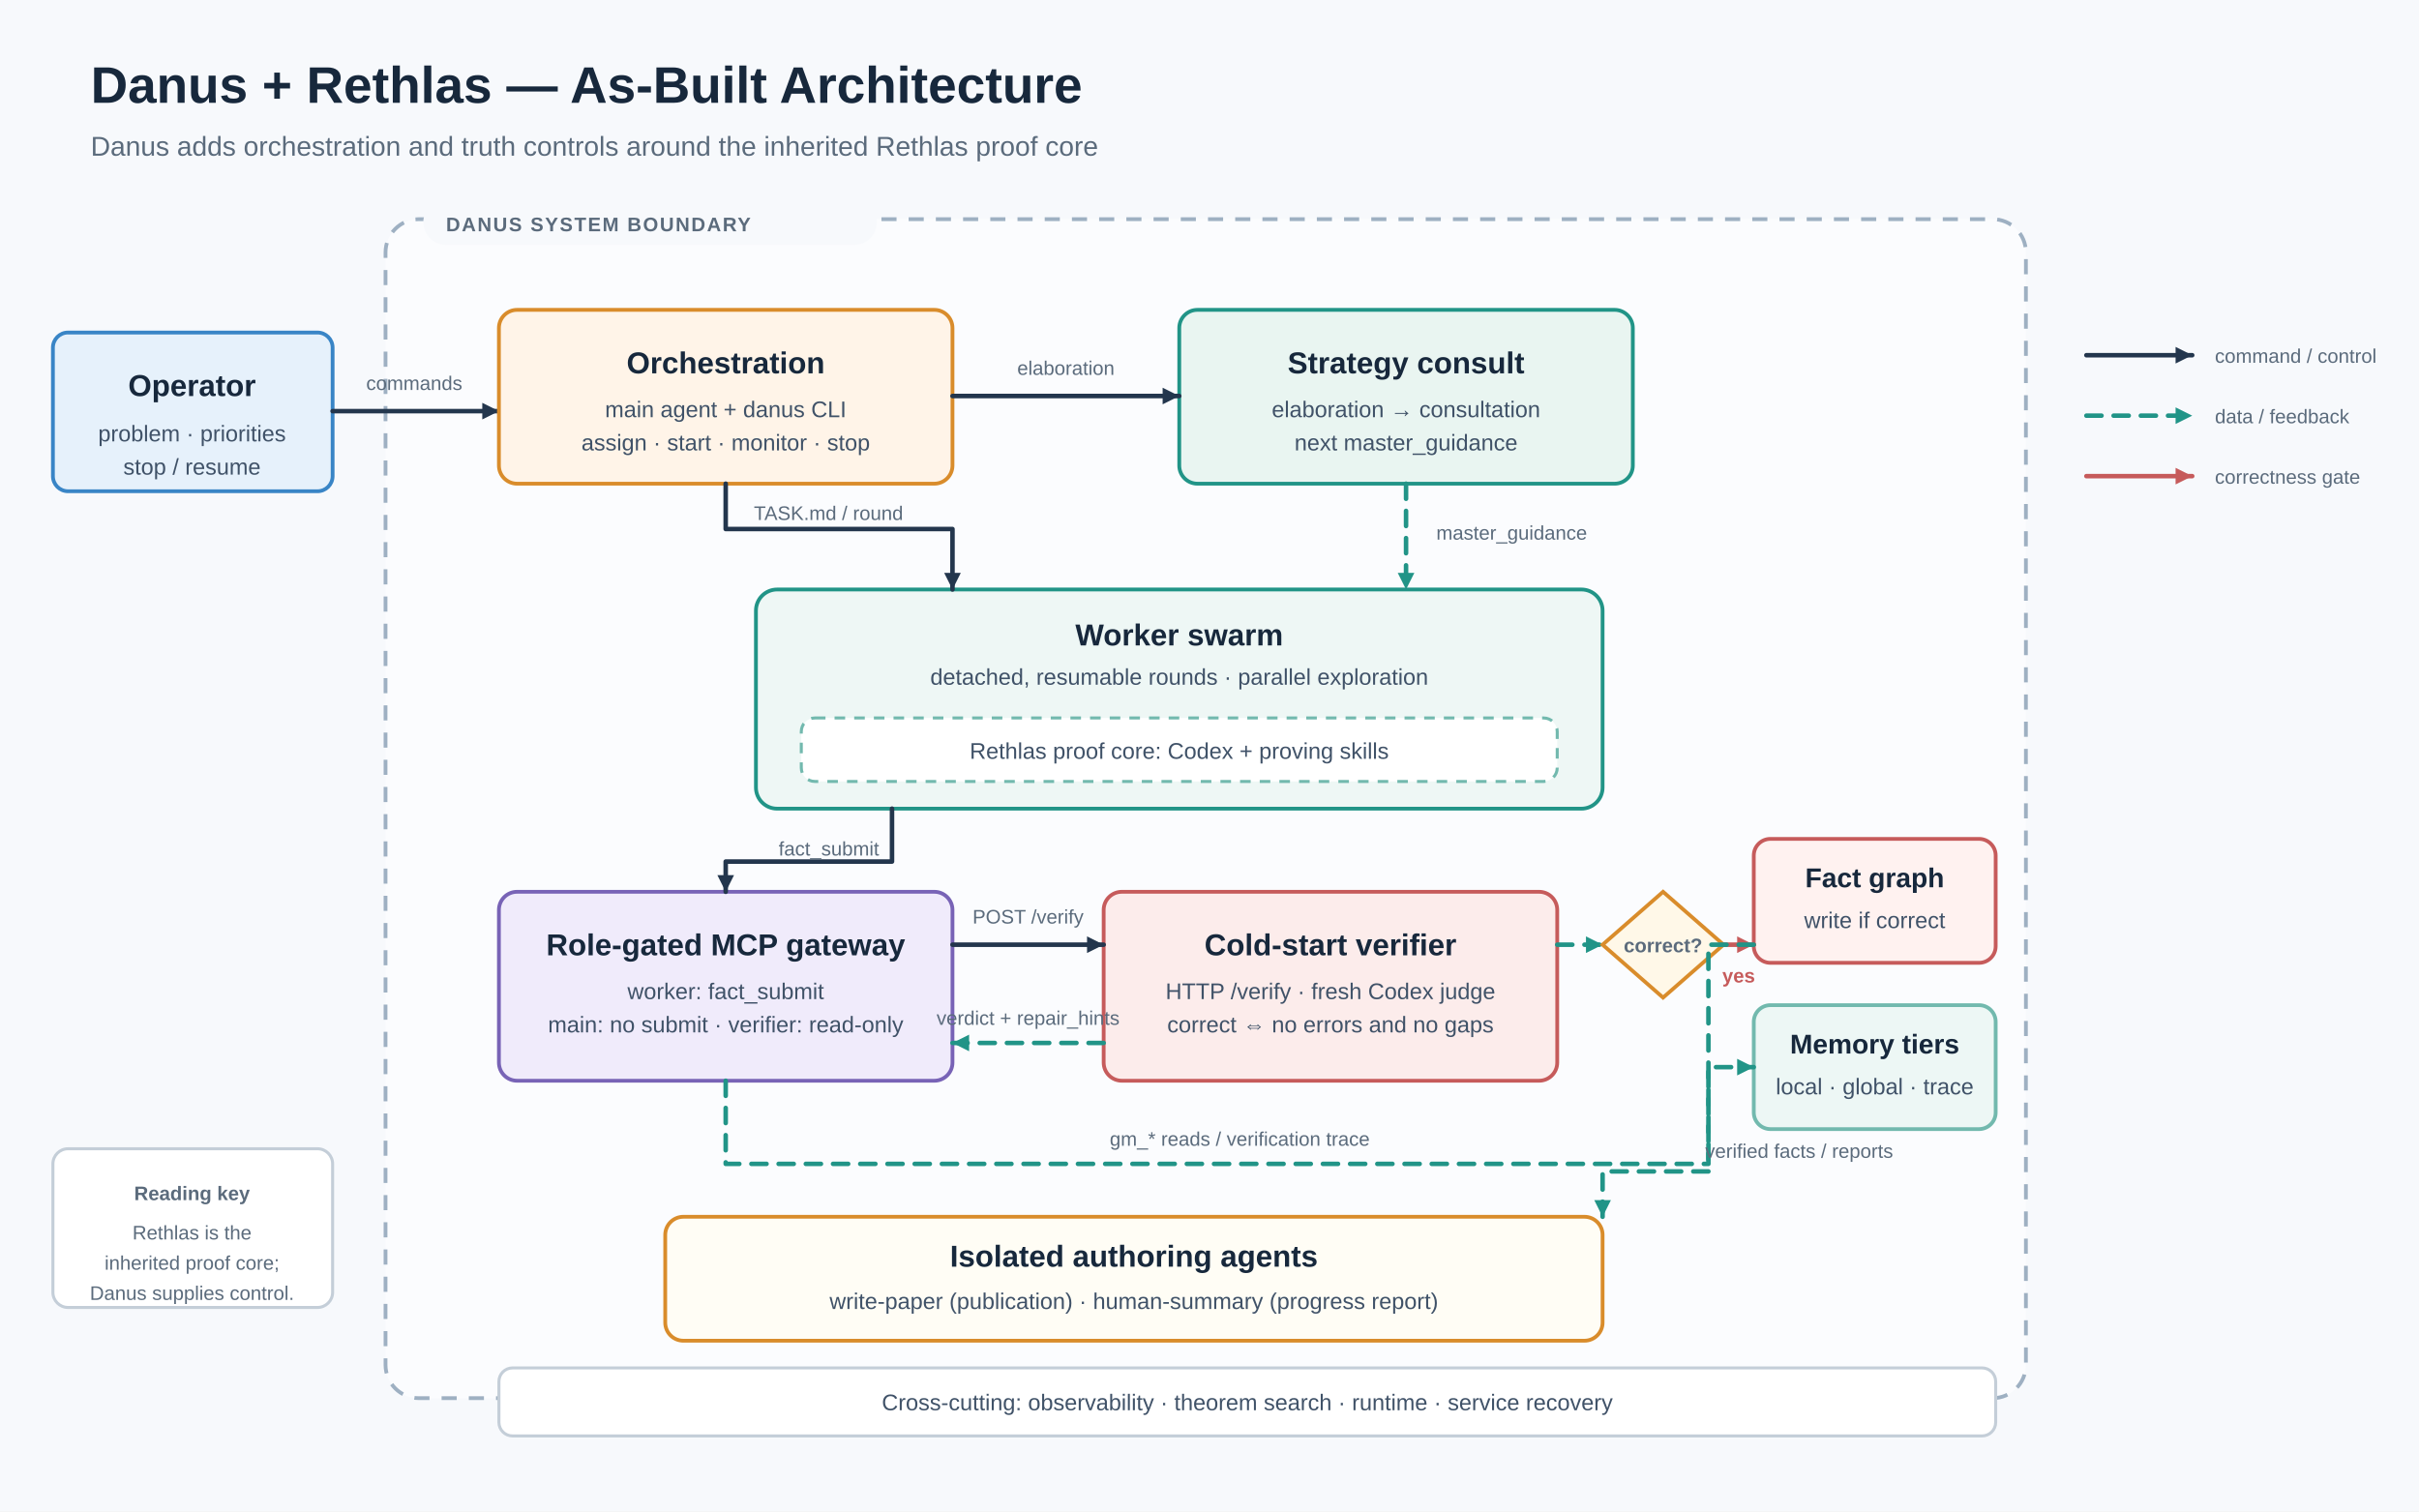
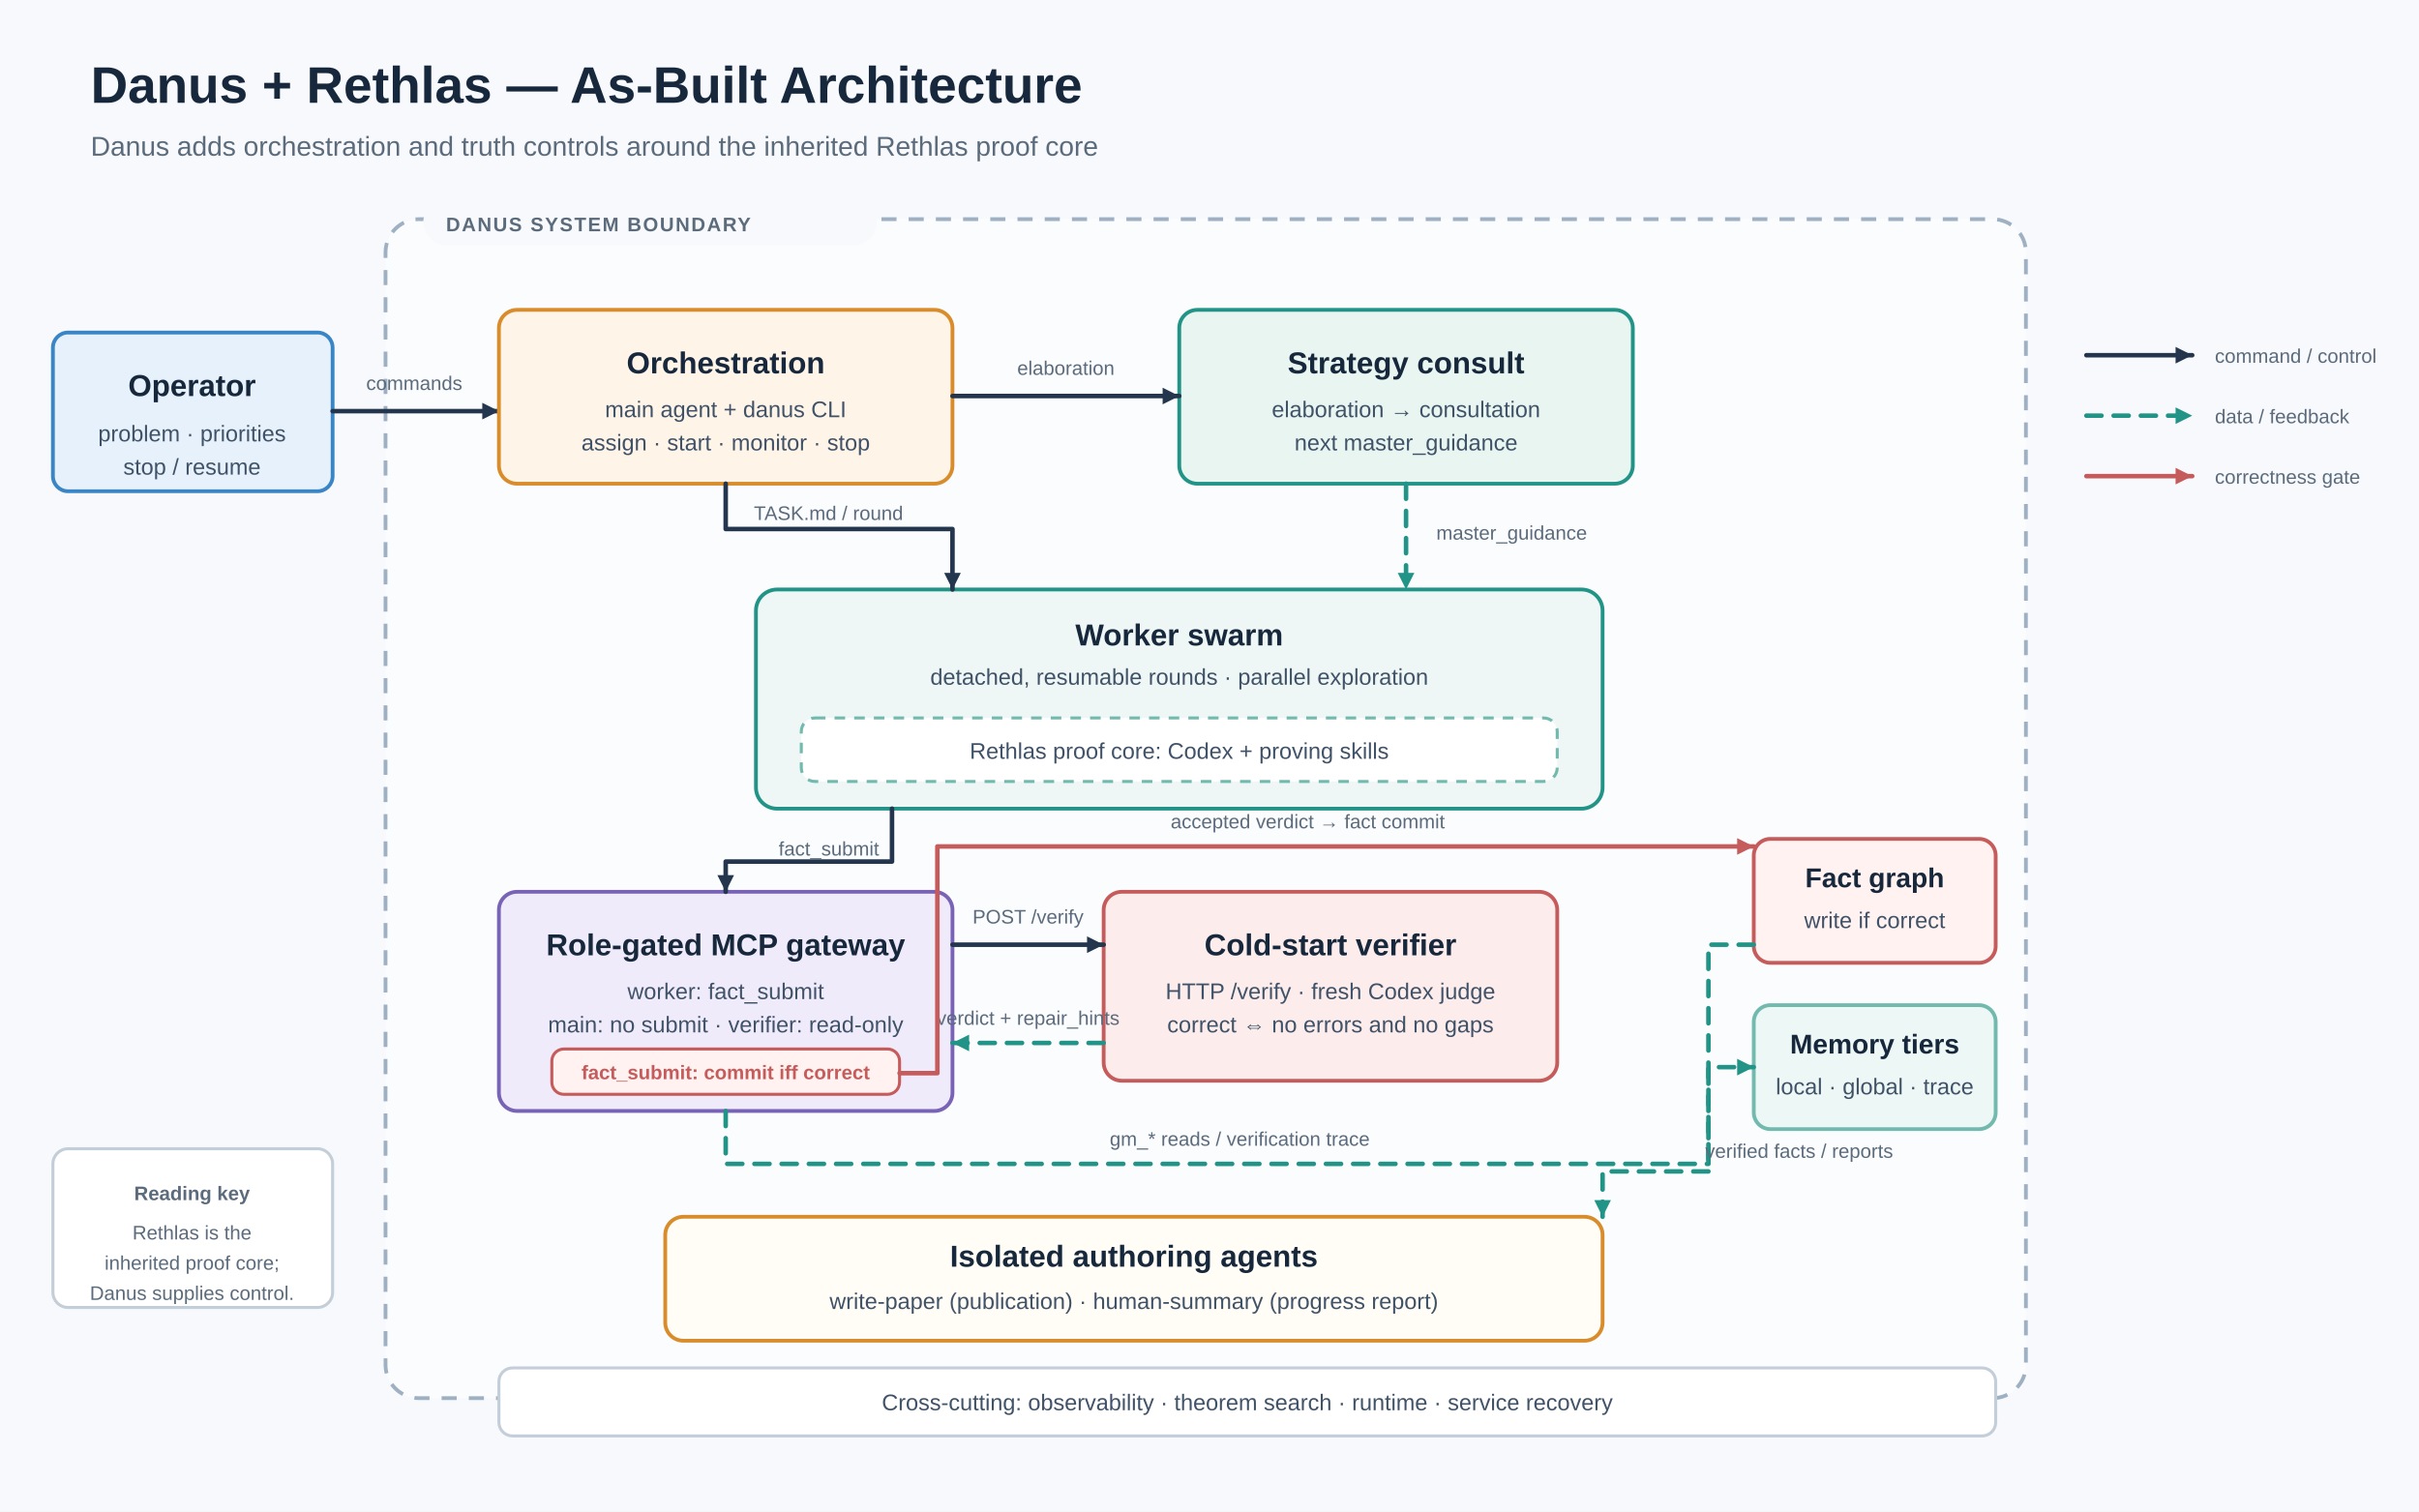
<svg xmlns="http://www.w3.org/2000/svg" width="1600" height="1000" viewBox="0 0 1600 1000">
  <defs>
    <style>
    .title{font:700 34px Arial,sans-serif;fill:#17283c}.subtitle{font:400 18px Arial,sans-serif;fill:#5b6b7c}
    .label{font:700 20px Arial,sans-serif;fill:#17283c}.body{font:400 15px Arial,sans-serif;fill:#405268}.small{font:400 13px Arial,sans-serif;fill:#5b6b7c}
    .scope{fill:#fbfcfe;stroke:#9eb0c2;stroke-width:2.5;stroke-dasharray:10 8}.box{stroke-width:2.5}.navy{stroke:#23364d;stroke-width:3;fill:none;stroke-linecap:round;stroke-linejoin:round}.teal{stroke:#219487;stroke-width:3;stroke-dasharray:10 8;fill:none;stroke-linecap:round;stroke-linejoin:round}.red{stroke:#c65b5b;stroke-width:3;fill:none;stroke-linecap:round;stroke-linejoin:round}.orange{stroke:#d98c2b;stroke-width:3;fill:none;stroke-linecap:round;stroke-linejoin:round}
    .ah-navy{fill:#23364d}.ah-teal{fill:#219487}.ah-red{fill:#c65b5b}.ah-orange{fill:#d98c2b}
  </style>
  </defs>
  <rect width="1600" height="1000" fill="#f7f9fc" />
  <text x="60" y="68" class="title">Danus + Rethlas — As-Built Architecture</text>
  <text x="60" y="103" class="subtitle">Danus adds orchestration and truth controls around the inherited Rethlas proof core</text>
  <rect x="255" y="145" width="1085" height="780" rx="22" class="scope" />
  <rect x="280" y="132" width="300" height="30" rx="15" fill="#f7f9fc" />
  <text x="295" y="153" class="small" style="font-weight:700;letter-spacing:1px">DANUS SYSTEM BOUNDARY</text>
  <rect x="35" y="220" width="185" height="105" rx="10" fill="#e6f1fb" stroke="#3985c6" class="box" />
  <text x="127" y="262" text-anchor="middle" class="label">Operator</text>
  <text x="127" y="292" text-anchor="middle" class="body">problem · priorities</text>
  <text x="127" y="314" text-anchor="middle" class="body">stop / resume</text>
  <path d="M220 272H330" class="navy" />
  <polygon points="330,272 319,266.5 319,277.5" class="ah-navy" />
  <text x="274" y="258" text-anchor="middle" class="small">commands</text>
  <rect x="330" y="205" width="300" height="115" rx="12" fill="#fff4e8" stroke="#d98c2b" class="box" />
  <text x="480" y="247" text-anchor="middle" class="label">Orchestration</text>
  <text x="480" y="276" text-anchor="middle" class="body">main agent + danus CLI</text>
  <text x="480" y="298" text-anchor="middle" class="body">assign · start · monitor · stop</text>
  <rect x="780" y="205" width="300" height="115" rx="12" fill="#e9f5f1" stroke="#219487" class="box" />
  <text x="930" y="247" text-anchor="middle" class="label">Strategy consult</text>
  <text x="930" y="276" text-anchor="middle" class="body">elaboration → consultation</text>
  <text x="930" y="298" text-anchor="middle" class="body">next master_guidance</text>
  <path d="M630 262H780" class="navy" />
  <polygon points="780,262 769,256.5 769,267.5" class="ah-navy" />
  <text x="705" y="248" text-anchor="middle" class="small">elaboration</text>
  <rect x="500" y="390" width="560" height="145" rx="14" fill="#eef7f5" stroke="#219487" class="box" />
  <text x="780" y="427" text-anchor="middle" class="label">Worker swarm</text>
  <text x="780" y="453" text-anchor="middle" class="body">detached, resumable rounds · parallel exploration</text>
  <rect x="530" y="475" width="500" height="42" rx="9" fill="#ffffff" stroke="#72b9ae" stroke-width="2" stroke-dasharray="7 6" />
  <text x="780" y="502" text-anchor="middle" class="body">Rethlas proof core: Codex + proving skills</text>
  <path d="M480 320V350H630V390" class="navy" />
  <polygon points="630,390 624.5,379 635.5,379" class="ah-navy" />
  <text x="548" y="344" text-anchor="middle" class="small">TASK.md / round</text>
  <path d="M930 320V390" class="teal" />
  <polygon points="930,390 924.5,379 935.5,379" class="ah-teal" />
  <text x="950" y="357" class="small">master_guidance</text>
-   <rect x="330" y="590" width="300" height="125" rx="12" fill="#f0ebfb" stroke="#7863b6" class="box" />
+   <rect x="330" y="590" width="300" height="145" rx="12" fill="#f0ebfb" stroke="#7863b6" class="box" />
  <text x="480" y="632" text-anchor="middle" class="label">Role-gated MCP gateway</text>
  <text x="480" y="661" text-anchor="middle" class="body">worker: fact_submit</text>
  <text x="480" y="683" text-anchor="middle" class="body">main: no submit · verifier: read-only</text>
+   <rect x="365" y="694" width="230" height="30" rx="8" fill="#fff2f0" stroke="#c65b5b" stroke-width="2" />
+   <text x="480" y="714" text-anchor="middle" class="small" style="font-weight:700;fill:#c65b5b">fact_submit: commit iff correct</text>
  <rect x="730" y="590" width="300" height="125" rx="12" fill="#fceceb" stroke="#c65b5b" class="box" />
  <text x="880" y="632" text-anchor="middle" class="label">Cold-start verifier</text>
  <text x="880" y="661" text-anchor="middle" class="body">HTTP /verify · fresh Codex judge</text>
  <text x="880" y="683" text-anchor="middle" class="body">correct ⇔ no errors and no gaps</text>
  <rect x="1160" y="555" width="160" height="82" rx="11" fill="#fff2f0" stroke="#c65b5b" class="box" />
  <text x="1240" y="587" text-anchor="middle" class="label" style="font-size:18px">Fact graph</text>
  <text x="1240" y="614" text-anchor="middle" class="body">write if correct</text>
  <rect x="1160" y="665" width="160" height="82" rx="11" fill="#edf7f5" stroke="#72b9ae" class="box" />
  <text x="1240" y="697" text-anchor="middle" class="label" style="font-size:18px">Memory tiers</text>
  <text x="1240" y="724" text-anchor="middle" class="body">local · global · trace</text>
  <path d="M590 535V570H480V590" class="navy" />
  <polygon points="480,590 474.5,579 485.5,579" class="ah-navy" />
  <text x="515" y="566" class="small">fact_submit</text>
  <path d="M630 625H730" class="navy" />
  <polygon points="730,625 719,619.5 719,630.5" class="ah-navy" />
  <text x="680" y="611" text-anchor="middle" class="small">POST /verify</text>
  <path d="M730 690H630" class="teal" />
  <polygon points="630,690 641,684.5 641,695.5" class="ah-teal" />
  <text x="680" y="678" text-anchor="middle" class="small">verdict + repair_hints</text>
-   <path d="M1030 625H1060" class="teal" />
-   <polygon points="1060,625 1049,619.5 1049,630.5" class="ah-teal" />
-   <polygon points="1060,625 1100,590 1140,625 1100,660" fill="#fff8e8" stroke="#d98c2b" class="box" />
-   <text x="1100" y="630" text-anchor="middle" class="small" style="font-weight:700">correct?</text>
-   <path d="M1140 625H1160" class="red" />
-   <polygon points="1160,625 1149,619.5 1149,630.5" class="ah-red" />
-   <text x="1150" y="650" text-anchor="middle" class="small" style="font-weight:700;fill:#c65b5b">yes</text>
-   <path d="M480 715V770H1130V706H1160" class="teal" />
+   <path d="M595 710H620V560H1160" class="red" />
+   <polygon points="1160,560 1149,554.5 1149,565.5" class="ah-red" />
+   <text x="865" y="548" text-anchor="middle" class="small">accepted verdict → fact commit</text>
+   <path d="M480 735V770H1130V706H1160" class="teal" />
  <polygon points="1160,706 1149,700.5 1149,711.5" class="ah-teal" />
  <text x="820" y="758" text-anchor="middle" class="small">gm_* reads / verification trace</text>
  <rect x="440" y="805" width="620" height="82" rx="12" fill="#fffdf5" stroke="#d98c2b" class="box" />
  <text x="750" y="838" text-anchor="middle" class="label">Isolated authoring agents</text>
  <text x="750" y="866" text-anchor="middle" class="body">write-paper (publication) · human-summary (progress report)</text>
  <path d="M1160 625H1130V775H1060V805" class="teal" />
  <polygon points="1060,805 1054.5,794 1065.5,794" class="ah-teal" />
  <text x="1190" y="766" text-anchor="middle" class="small">verified facts / reports</text>
  <rect x="330" y="905" width="990" height="45" rx="9" fill="#ffffff" stroke="#c4ced8" stroke-width="2" />
  <text x="825" y="933" text-anchor="middle" class="body">Cross-cutting: observability · theorem search · runtime · service recovery</text>
  <path d="M1380 235H1450" class="navy" />
  <polygon points="1450,235 1439,229.5 1439,240.5" class="ah-navy" />
  <text x="1465" y="240" class="small">command / control</text>
  <path d="M1380 275H1450" class="teal" />
  <polygon points="1450,275 1439,269.5 1439,280.5" class="ah-teal" />
  <text x="1465" y="280" class="small">data / feedback</text>
  <path d="M1380 315H1450" class="red" />
  <polygon points="1450,315 1439,309.5 1439,320.5" class="ah-red" />
  <text x="1465" y="320" class="small">correctness gate</text>
  <rect x="35" y="760" width="185" height="105" rx="10" fill="#fff" stroke="#c4ced8" stroke-width="2" />
  <text x="127" y="794" text-anchor="middle" class="small" style="font-weight:700">Reading key</text>
  <text x="127" y="820" text-anchor="middle" class="small">Rethlas is the</text>
  <text x="127" y="840" text-anchor="middle" class="small">inherited proof core;</text>
  <text x="127" y="860" text-anchor="middle" class="small">Danus supplies control.</text>
</svg>
